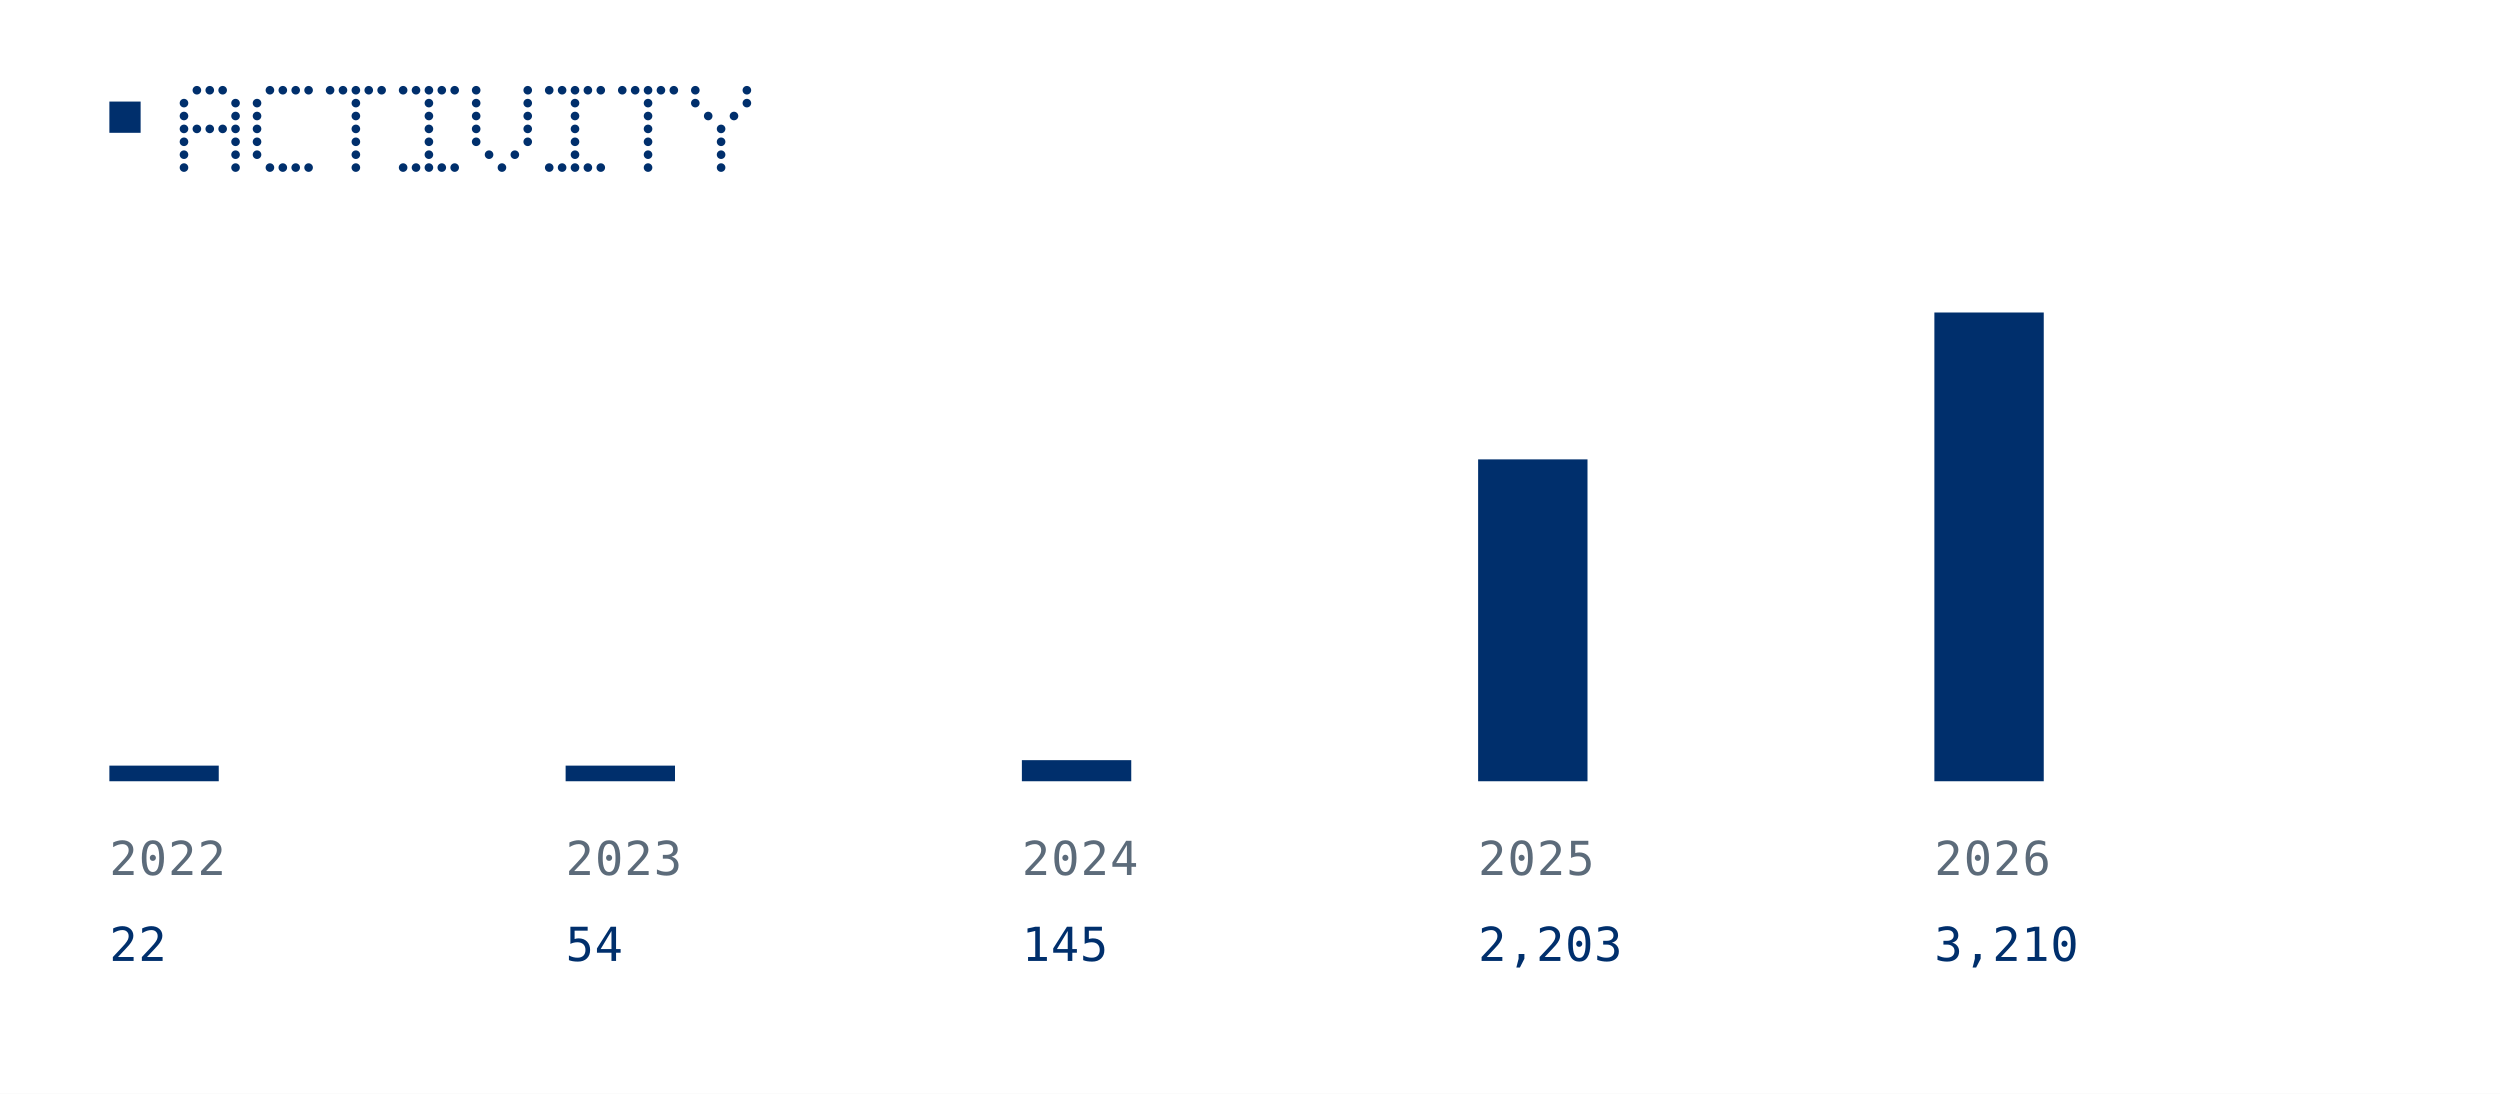
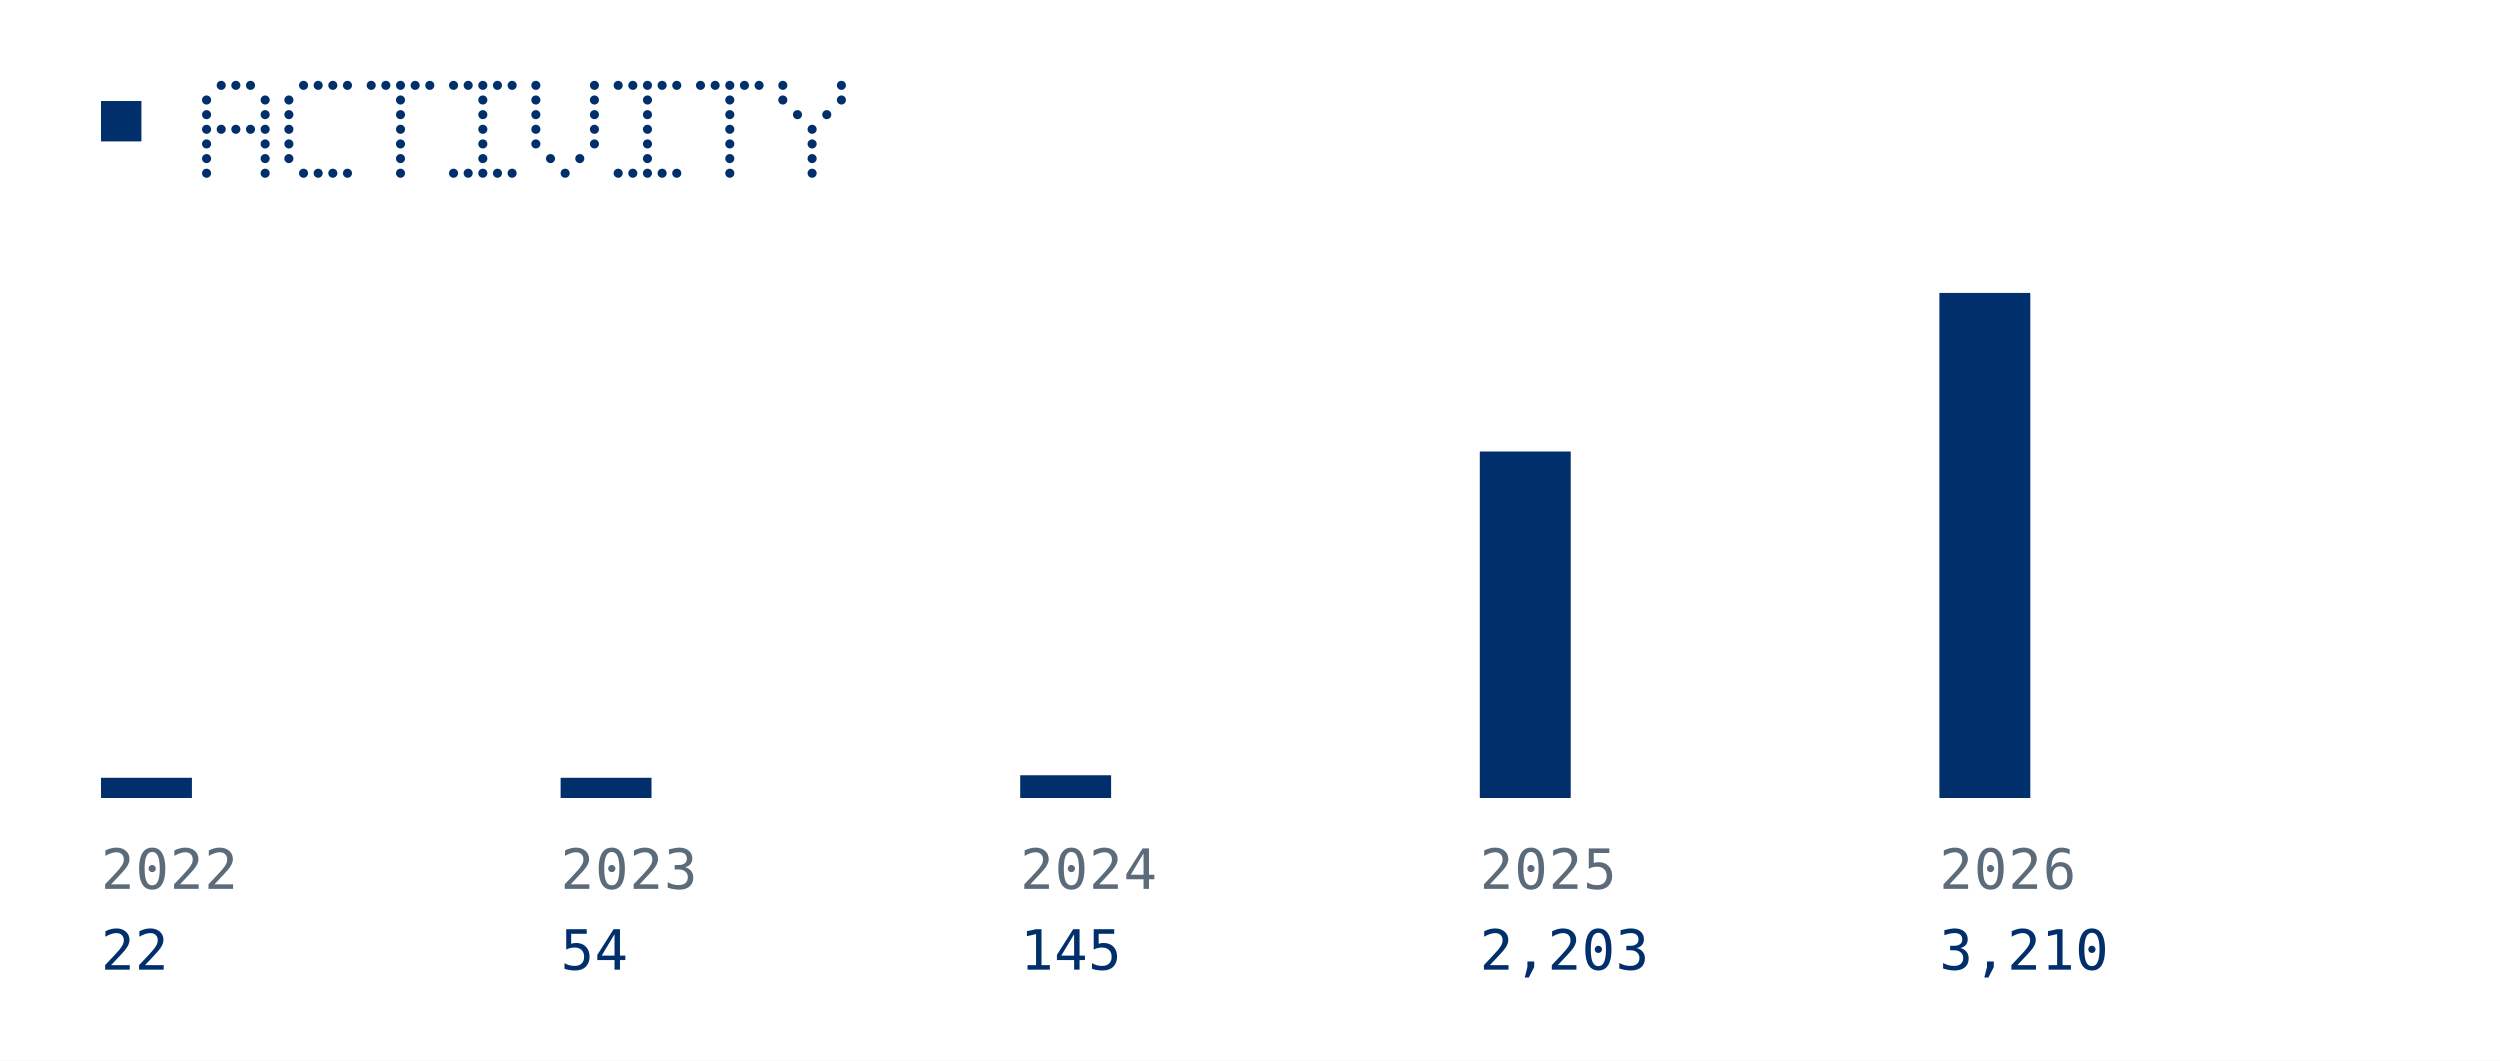
- <svg xmlns="http://www.w3.org/2000/svg" width="640" height="280" viewBox="0 0 640 280" role="img">
-   <rect width="640" height="280" fill="#FFFFFF" />
-   <rect x="28" y="26" width="8" height="8" fill="#002F6C" />
-   <circle cx="50.4" cy="23.1" r="1.10" fill="#002F6C" />
-   <circle cx="53.7" cy="23.1" r="1.10" fill="#002F6C" />
-   <circle cx="57.0" cy="23.1" r="1.10" fill="#002F6C" />
-   <circle cx="47.1" cy="26.4" r="1.10" fill="#002F6C" />
-   <circle cx="60.3" cy="26.4" r="1.10" fill="#002F6C" />
-   <circle cx="47.1" cy="29.7" r="1.10" fill="#002F6C" />
-   <circle cx="60.3" cy="29.7" r="1.10" fill="#002F6C" />
-   <circle cx="47.1" cy="33.0" r="1.10" fill="#002F6C" />
-   <circle cx="50.4" cy="33.0" r="1.10" fill="#002F6C" />
-   <circle cx="53.7" cy="33.0" r="1.10" fill="#002F6C" />
-   <circle cx="57.0" cy="33.0" r="1.10" fill="#002F6C" />
-   <circle cx="60.3" cy="33.0" r="1.10" fill="#002F6C" />
-   <circle cx="47.1" cy="36.3" r="1.10" fill="#002F6C" />
-   <circle cx="60.3" cy="36.3" r="1.10" fill="#002F6C" />
-   <circle cx="47.1" cy="39.6" r="1.10" fill="#002F6C" />
-   <circle cx="60.3" cy="39.6" r="1.10" fill="#002F6C" />
-   <circle cx="47.1" cy="42.9" r="1.10" fill="#002F6C" />
-   <circle cx="60.3" cy="42.9" r="1.10" fill="#002F6C" />
-   <circle cx="69.1" cy="23.1" r="1.10" fill="#002F6C" />
-   <circle cx="72.4" cy="23.1" r="1.10" fill="#002F6C" />
-   <circle cx="75.7" cy="23.1" r="1.10" fill="#002F6C" />
-   <circle cx="79.0" cy="23.1" r="1.10" fill="#002F6C" />
-   <circle cx="65.8" cy="26.4" r="1.10" fill="#002F6C" />
-   <circle cx="65.8" cy="29.7" r="1.10" fill="#002F6C" />
-   <circle cx="65.8" cy="33.0" r="1.10" fill="#002F6C" />
-   <circle cx="65.8" cy="36.3" r="1.10" fill="#002F6C" />
-   <circle cx="65.8" cy="39.6" r="1.10" fill="#002F6C" />
-   <circle cx="69.1" cy="42.9" r="1.10" fill="#002F6C" />
-   <circle cx="72.4" cy="42.9" r="1.10" fill="#002F6C" />
-   <circle cx="75.7" cy="42.9" r="1.10" fill="#002F6C" />
-   <circle cx="79.0" cy="42.9" r="1.10" fill="#002F6C" />
-   <circle cx="84.5" cy="23.1" r="1.10" fill="#002F6C" />
-   <circle cx="87.8" cy="23.1" r="1.10" fill="#002F6C" />
-   <circle cx="91.1" cy="23.1" r="1.10" fill="#002F6C" />
-   <circle cx="94.4" cy="23.1" r="1.10" fill="#002F6C" />
-   <circle cx="97.7" cy="23.1" r="1.10" fill="#002F6C" />
-   <circle cx="91.1" cy="26.4" r="1.10" fill="#002F6C" />
-   <circle cx="91.1" cy="29.7" r="1.10" fill="#002F6C" />
-   <circle cx="91.1" cy="33.0" r="1.10" fill="#002F6C" />
-   <circle cx="91.1" cy="36.3" r="1.10" fill="#002F6C" />
-   <circle cx="91.1" cy="39.6" r="1.10" fill="#002F6C" />
-   <circle cx="91.1" cy="42.9" r="1.10" fill="#002F6C" />
-   <circle cx="103.2" cy="23.1" r="1.10" fill="#002F6C" />
-   <circle cx="106.5" cy="23.1" r="1.10" fill="#002F6C" />
-   <circle cx="109.8" cy="23.1" r="1.10" fill="#002F6C" />
-   <circle cx="113.1" cy="23.1" r="1.10" fill="#002F6C" />
-   <circle cx="116.4" cy="23.1" r="1.10" fill="#002F6C" />
-   <circle cx="109.8" cy="26.4" r="1.10" fill="#002F6C" />
-   <circle cx="109.8" cy="29.7" r="1.10" fill="#002F6C" />
-   <circle cx="109.8" cy="33.0" r="1.10" fill="#002F6C" />
-   <circle cx="109.8" cy="36.3" r="1.10" fill="#002F6C" />
-   <circle cx="109.8" cy="39.6" r="1.10" fill="#002F6C" />
-   <circle cx="103.2" cy="42.9" r="1.10" fill="#002F6C" />
-   <circle cx="106.5" cy="42.9" r="1.10" fill="#002F6C" />
-   <circle cx="109.8" cy="42.9" r="1.10" fill="#002F6C" />
-   <circle cx="113.1" cy="42.9" r="1.10" fill="#002F6C" />
-   <circle cx="116.4" cy="42.9" r="1.10" fill="#002F6C" />
-   <circle cx="121.9" cy="23.1" r="1.10" fill="#002F6C" />
-   <circle cx="135.1" cy="23.1" r="1.10" fill="#002F6C" />
-   <circle cx="121.9" cy="26.4" r="1.10" fill="#002F6C" />
-   <circle cx="135.1" cy="26.4" r="1.10" fill="#002F6C" />
-   <circle cx="121.9" cy="29.7" r="1.10" fill="#002F6C" />
-   <circle cx="135.1" cy="29.7" r="1.10" fill="#002F6C" />
-   <circle cx="121.9" cy="33.0" r="1.10" fill="#002F6C" />
-   <circle cx="135.1" cy="33.0" r="1.10" fill="#002F6C" />
-   <circle cx="121.9" cy="36.3" r="1.10" fill="#002F6C" />
-   <circle cx="135.1" cy="36.3" r="1.10" fill="#002F6C" />
-   <circle cx="125.2" cy="39.6" r="1.10" fill="#002F6C" />
-   <circle cx="131.8" cy="39.6" r="1.10" fill="#002F6C" />
-   <circle cx="128.5" cy="42.9" r="1.10" fill="#002F6C" />
-   <circle cx="140.6" cy="23.1" r="1.10" fill="#002F6C" />
-   <circle cx="143.9" cy="23.1" r="1.10" fill="#002F6C" />
-   <circle cx="147.2" cy="23.1" r="1.10" fill="#002F6C" />
-   <circle cx="150.5" cy="23.1" r="1.10" fill="#002F6C" />
-   <circle cx="153.8" cy="23.1" r="1.10" fill="#002F6C" />
-   <circle cx="147.2" cy="26.4" r="1.10" fill="#002F6C" />
-   <circle cx="147.2" cy="29.7" r="1.10" fill="#002F6C" />
-   <circle cx="147.2" cy="33.0" r="1.10" fill="#002F6C" />
-   <circle cx="147.2" cy="36.3" r="1.10" fill="#002F6C" />
-   <circle cx="147.2" cy="39.6" r="1.10" fill="#002F6C" />
-   <circle cx="140.6" cy="42.9" r="1.10" fill="#002F6C" />
-   <circle cx="143.9" cy="42.9" r="1.10" fill="#002F6C" />
-   <circle cx="147.2" cy="42.9" r="1.10" fill="#002F6C" />
-   <circle cx="150.5" cy="42.9" r="1.10" fill="#002F6C" />
-   <circle cx="153.8" cy="42.9" r="1.10" fill="#002F6C" />
-   <circle cx="159.3" cy="23.1" r="1.10" fill="#002F6C" />
-   <circle cx="162.6" cy="23.1" r="1.10" fill="#002F6C" />
-   <circle cx="165.9" cy="23.1" r="1.10" fill="#002F6C" />
-   <circle cx="169.2" cy="23.1" r="1.10" fill="#002F6C" />
-   <circle cx="172.5" cy="23.1" r="1.10" fill="#002F6C" />
-   <circle cx="165.9" cy="26.4" r="1.10" fill="#002F6C" />
-   <circle cx="165.9" cy="29.7" r="1.10" fill="#002F6C" />
-   <circle cx="165.9" cy="33.0" r="1.10" fill="#002F6C" />
-   <circle cx="165.9" cy="36.3" r="1.10" fill="#002F6C" />
-   <circle cx="165.9" cy="39.6" r="1.10" fill="#002F6C" />
-   <circle cx="165.9" cy="42.9" r="1.10" fill="#002F6C" />
-   <circle cx="178.0" cy="23.1" r="1.10" fill="#002F6C" />
-   <circle cx="191.2" cy="23.1" r="1.10" fill="#002F6C" />
-   <circle cx="178.0" cy="26.4" r="1.10" fill="#002F6C" />
-   <circle cx="191.2" cy="26.4" r="1.10" fill="#002F6C" />
-   <circle cx="181.3" cy="29.7" r="1.10" fill="#002F6C" />
-   <circle cx="187.9" cy="29.7" r="1.10" fill="#002F6C" />
-   <circle cx="184.6" cy="33.0" r="1.10" fill="#002F6C" />
-   <circle cx="184.6" cy="36.3" r="1.10" fill="#002F6C" />
-   <circle cx="184.6" cy="39.6" r="1.10" fill="#002F6C" />
-   <circle cx="184.6" cy="42.9" r="1.10" fill="#002F6C" />
-   <rect x="28.0" y="196.0" width="28" height="4.0" fill="#002F6C" />
-   <text x="28.0" y="224" fill="#5C6B7A" font-family="ui-monospace, Geist Mono, monospace" font-size="12" letter-spacing="0.3" dominant-baseline="auto">2022</text>
-   <text x="28.0" y="246" fill="#002F6C" font-family="ui-monospace, Geist Mono, monospace" font-size="12" letter-spacing="0.2" dominant-baseline="auto">22</text>
-   <rect x="144.8" y="196.0" width="28" height="4.0" fill="#002F6C" />
-   <text x="144.8" y="224" fill="#5C6B7A" font-family="ui-monospace, Geist Mono, monospace" font-size="12" letter-spacing="0.3" dominant-baseline="auto">2023</text>
-   <text x="144.8" y="246" fill="#002F6C" font-family="ui-monospace, Geist Mono, monospace" font-size="12" letter-spacing="0.2" dominant-baseline="auto">54</text>
-   <rect x="261.6" y="194.6" width="28" height="5.4" fill="#002F6C" />
-   <text x="261.6" y="224" fill="#5C6B7A" font-family="ui-monospace, Geist Mono, monospace" font-size="12" letter-spacing="0.3" dominant-baseline="auto">2024</text>
-   <text x="261.6" y="246" fill="#002F6C" font-family="ui-monospace, Geist Mono, monospace" font-size="12" letter-spacing="0.2" dominant-baseline="auto">145</text>
-   <rect x="378.4" y="117.6" width="28" height="82.4" fill="#002F6C" />
-   <text x="378.4" y="224" fill="#5C6B7A" font-family="ui-monospace, Geist Mono, monospace" font-size="12" letter-spacing="0.3" dominant-baseline="auto">2025</text>
-   <text x="378.4" y="246" fill="#002F6C" font-family="ui-monospace, Geist Mono, monospace" font-size="12" letter-spacing="0.2" dominant-baseline="auto">2,203</text>
-   <rect x="495.2" y="80.0" width="28" height="120.0" fill="#002F6C" />
-   <text x="495.2" y="224" fill="#5C6B7A" font-family="ui-monospace, Geist Mono, monospace" font-size="12" letter-spacing="0.3" dominant-baseline="auto">2026</text>
-   <text x="495.2" y="246" fill="#002F6C" font-family="ui-monospace, Geist Mono, monospace" font-size="12" letter-spacing="0.2" dominant-baseline="auto">3,210</text>
+ <svg xmlns="http://www.w3.org/2000/svg" width="495" height="210" viewBox="0 0 495 210" role="img">
+   <rect width="495" height="210" fill="#FFFFFF" />
+   <rect x="20" y="20" width="8" height="8" fill="#002F6C" />
+   <circle cx="43.8" cy="16.9" r="0.90" fill="#002F6C" />
+   <circle cx="46.7" cy="16.9" r="0.90" fill="#002F6C" />
+   <circle cx="49.6" cy="16.9" r="0.90" fill="#002F6C" />
+   <circle cx="40.9" cy="19.8" r="0.90" fill="#002F6C" />
+   <circle cx="52.5" cy="19.8" r="0.90" fill="#002F6C" />
+   <circle cx="40.9" cy="22.7" r="0.90" fill="#002F6C" />
+   <circle cx="52.5" cy="22.7" r="0.90" fill="#002F6C" />
+   <circle cx="40.9" cy="25.6" r="0.90" fill="#002F6C" />
+   <circle cx="43.8" cy="25.6" r="0.90" fill="#002F6C" />
+   <circle cx="46.7" cy="25.6" r="0.90" fill="#002F6C" />
+   <circle cx="49.6" cy="25.6" r="0.90" fill="#002F6C" />
+   <circle cx="52.5" cy="25.6" r="0.90" fill="#002F6C" />
+   <circle cx="40.9" cy="28.5" r="0.90" fill="#002F6C" />
+   <circle cx="52.5" cy="28.5" r="0.90" fill="#002F6C" />
+   <circle cx="40.9" cy="31.4" r="0.90" fill="#002F6C" />
+   <circle cx="52.5" cy="31.4" r="0.90" fill="#002F6C" />
+   <circle cx="40.9" cy="34.3" r="0.90" fill="#002F6C" />
+   <circle cx="52.5" cy="34.3" r="0.90" fill="#002F6C" />
+   <circle cx="60.1" cy="16.9" r="0.90" fill="#002F6C" />
+   <circle cx="63.0" cy="16.9" r="0.90" fill="#002F6C" />
+   <circle cx="65.9" cy="16.9" r="0.90" fill="#002F6C" />
+   <circle cx="68.8" cy="16.9" r="0.90" fill="#002F6C" />
+   <circle cx="57.2" cy="19.8" r="0.90" fill="#002F6C" />
+   <circle cx="57.2" cy="22.7" r="0.90" fill="#002F6C" />
+   <circle cx="57.2" cy="25.6" r="0.90" fill="#002F6C" />
+   <circle cx="57.2" cy="28.5" r="0.90" fill="#002F6C" />
+   <circle cx="57.2" cy="31.4" r="0.90" fill="#002F6C" />
+   <circle cx="60.1" cy="34.3" r="0.90" fill="#002F6C" />
+   <circle cx="63.0" cy="34.3" r="0.90" fill="#002F6C" />
+   <circle cx="65.9" cy="34.3" r="0.90" fill="#002F6C" />
+   <circle cx="68.8" cy="34.3" r="0.90" fill="#002F6C" />
+   <circle cx="73.5" cy="16.9" r="0.90" fill="#002F6C" />
+   <circle cx="76.4" cy="16.9" r="0.90" fill="#002F6C" />
+   <circle cx="79.3" cy="16.9" r="0.90" fill="#002F6C" />
+   <circle cx="82.2" cy="16.9" r="0.90" fill="#002F6C" />
+   <circle cx="85.1" cy="16.9" r="0.90" fill="#002F6C" />
+   <circle cx="79.3" cy="19.8" r="0.90" fill="#002F6C" />
+   <circle cx="79.3" cy="22.7" r="0.90" fill="#002F6C" />
+   <circle cx="79.3" cy="25.6" r="0.90" fill="#002F6C" />
+   <circle cx="79.3" cy="28.5" r="0.90" fill="#002F6C" />
+   <circle cx="79.3" cy="31.4" r="0.90" fill="#002F6C" />
+   <circle cx="79.3" cy="34.3" r="0.90" fill="#002F6C" />
+   <circle cx="89.8" cy="16.9" r="0.90" fill="#002F6C" />
+   <circle cx="92.7" cy="16.9" r="0.90" fill="#002F6C" />
+   <circle cx="95.6" cy="16.9" r="0.90" fill="#002F6C" />
+   <circle cx="98.5" cy="16.9" r="0.90" fill="#002F6C" />
+   <circle cx="101.4" cy="16.9" r="0.90" fill="#002F6C" />
+   <circle cx="95.6" cy="19.8" r="0.90" fill="#002F6C" />
+   <circle cx="95.6" cy="22.7" r="0.90" fill="#002F6C" />
+   <circle cx="95.6" cy="25.6" r="0.90" fill="#002F6C" />
+   <circle cx="95.6" cy="28.5" r="0.90" fill="#002F6C" />
+   <circle cx="95.6" cy="31.4" r="0.90" fill="#002F6C" />
+   <circle cx="89.8" cy="34.3" r="0.90" fill="#002F6C" />
+   <circle cx="92.7" cy="34.3" r="0.90" fill="#002F6C" />
+   <circle cx="95.6" cy="34.3" r="0.90" fill="#002F6C" />
+   <circle cx="98.5" cy="34.3" r="0.90" fill="#002F6C" />
+   <circle cx="101.4" cy="34.3" r="0.90" fill="#002F6C" />
+   <circle cx="106.1" cy="16.9" r="0.90" fill="#002F6C" />
+   <circle cx="117.7" cy="16.9" r="0.90" fill="#002F6C" />
+   <circle cx="106.1" cy="19.8" r="0.90" fill="#002F6C" />
+   <circle cx="117.7" cy="19.8" r="0.90" fill="#002F6C" />
+   <circle cx="106.1" cy="22.7" r="0.90" fill="#002F6C" />
+   <circle cx="117.7" cy="22.7" r="0.90" fill="#002F6C" />
+   <circle cx="106.1" cy="25.6" r="0.90" fill="#002F6C" />
+   <circle cx="117.7" cy="25.6" r="0.90" fill="#002F6C" />
+   <circle cx="106.1" cy="28.5" r="0.90" fill="#002F6C" />
+   <circle cx="117.7" cy="28.5" r="0.90" fill="#002F6C" />
+   <circle cx="109.0" cy="31.4" r="0.90" fill="#002F6C" />
+   <circle cx="114.8" cy="31.4" r="0.90" fill="#002F6C" />
+   <circle cx="111.9" cy="34.3" r="0.90" fill="#002F6C" />
+   <circle cx="122.4" cy="16.9" r="0.90" fill="#002F6C" />
+   <circle cx="125.3" cy="16.9" r="0.90" fill="#002F6C" />
+   <circle cx="128.2" cy="16.9" r="0.90" fill="#002F6C" />
+   <circle cx="131.1" cy="16.9" r="0.90" fill="#002F6C" />
+   <circle cx="134.0" cy="16.9" r="0.90" fill="#002F6C" />
+   <circle cx="128.2" cy="19.8" r="0.90" fill="#002F6C" />
+   <circle cx="128.2" cy="22.7" r="0.90" fill="#002F6C" />
+   <circle cx="128.2" cy="25.6" r="0.90" fill="#002F6C" />
+   <circle cx="128.2" cy="28.5" r="0.90" fill="#002F6C" />
+   <circle cx="128.2" cy="31.4" r="0.90" fill="#002F6C" />
+   <circle cx="122.4" cy="34.3" r="0.90" fill="#002F6C" />
+   <circle cx="125.3" cy="34.3" r="0.90" fill="#002F6C" />
+   <circle cx="128.2" cy="34.3" r="0.90" fill="#002F6C" />
+   <circle cx="131.1" cy="34.3" r="0.90" fill="#002F6C" />
+   <circle cx="134.0" cy="34.3" r="0.90" fill="#002F6C" />
+   <circle cx="138.7" cy="16.9" r="0.90" fill="#002F6C" />
+   <circle cx="141.6" cy="16.9" r="0.90" fill="#002F6C" />
+   <circle cx="144.5" cy="16.9" r="0.90" fill="#002F6C" />
+   <circle cx="147.4" cy="16.9" r="0.90" fill="#002F6C" />
+   <circle cx="150.3" cy="16.9" r="0.90" fill="#002F6C" />
+   <circle cx="144.5" cy="19.8" r="0.90" fill="#002F6C" />
+   <circle cx="144.5" cy="22.7" r="0.90" fill="#002F6C" />
+   <circle cx="144.5" cy="25.6" r="0.90" fill="#002F6C" />
+   <circle cx="144.5" cy="28.5" r="0.90" fill="#002F6C" />
+   <circle cx="144.5" cy="31.4" r="0.90" fill="#002F6C" />
+   <circle cx="144.5" cy="34.3" r="0.90" fill="#002F6C" />
+   <circle cx="155.0" cy="16.9" r="0.90" fill="#002F6C" />
+   <circle cx="166.6" cy="16.9" r="0.90" fill="#002F6C" />
+   <circle cx="155.0" cy="19.8" r="0.90" fill="#002F6C" />
+   <circle cx="166.6" cy="19.8" r="0.90" fill="#002F6C" />
+   <circle cx="157.9" cy="22.7" r="0.90" fill="#002F6C" />
+   <circle cx="163.7" cy="22.7" r="0.90" fill="#002F6C" />
+   <circle cx="160.8" cy="25.6" r="0.90" fill="#002F6C" />
+   <circle cx="160.8" cy="28.5" r="0.90" fill="#002F6C" />
+   <circle cx="160.8" cy="31.4" r="0.90" fill="#002F6C" />
+   <circle cx="160.8" cy="34.3" r="0.90" fill="#002F6C" />
+   <rect x="20.0" y="154.0" width="18" height="4.0" fill="#002F6C" />
+   <text x="20.0" y="176" fill="#5C6B7A" font-family="ui-monospace, Geist Mono, monospace" font-size="11" letter-spacing="0.2" dominant-baseline="auto">2022</text>
+   <text x="20.0" y="192" fill="#002F6C" font-family="ui-monospace, Geist Mono, monospace" font-size="11" letter-spacing="0.1" dominant-baseline="auto">22</text>
+   <rect x="111.0" y="154.0" width="18" height="4.0" fill="#002F6C" />
+   <text x="111.0" y="176" fill="#5C6B7A" font-family="ui-monospace, Geist Mono, monospace" font-size="11" letter-spacing="0.2" dominant-baseline="auto">2023</text>
+   <text x="111.0" y="192" fill="#002F6C" font-family="ui-monospace, Geist Mono, monospace" font-size="11" letter-spacing="0.1" dominant-baseline="auto">54</text>
+   <rect x="202.0" y="153.5" width="18" height="4.5" fill="#002F6C" />
+   <text x="202.0" y="176" fill="#5C6B7A" font-family="ui-monospace, Geist Mono, monospace" font-size="11" letter-spacing="0.2" dominant-baseline="auto">2024</text>
+   <text x="202.0" y="192" fill="#002F6C" font-family="ui-monospace, Geist Mono, monospace" font-size="11" letter-spacing="0.1" dominant-baseline="auto">145</text>
+   <rect x="293.0" y="89.4" width="18" height="68.6" fill="#002F6C" />
+   <text x="293.0" y="176" fill="#5C6B7A" font-family="ui-monospace, Geist Mono, monospace" font-size="11" letter-spacing="0.2" dominant-baseline="auto">2025</text>
+   <text x="293.0" y="192" fill="#002F6C" font-family="ui-monospace, Geist Mono, monospace" font-size="11" letter-spacing="0.1" dominant-baseline="auto">2,203</text>
+   <rect x="384.0" y="58.0" width="18" height="100.0" fill="#002F6C" />
+   <text x="384.0" y="176" fill="#5C6B7A" font-family="ui-monospace, Geist Mono, monospace" font-size="11" letter-spacing="0.2" dominant-baseline="auto">2026</text>
+   <text x="384.0" y="192" fill="#002F6C" font-family="ui-monospace, Geist Mono, monospace" font-size="11" letter-spacing="0.1" dominant-baseline="auto">3,210</text>
</svg>
